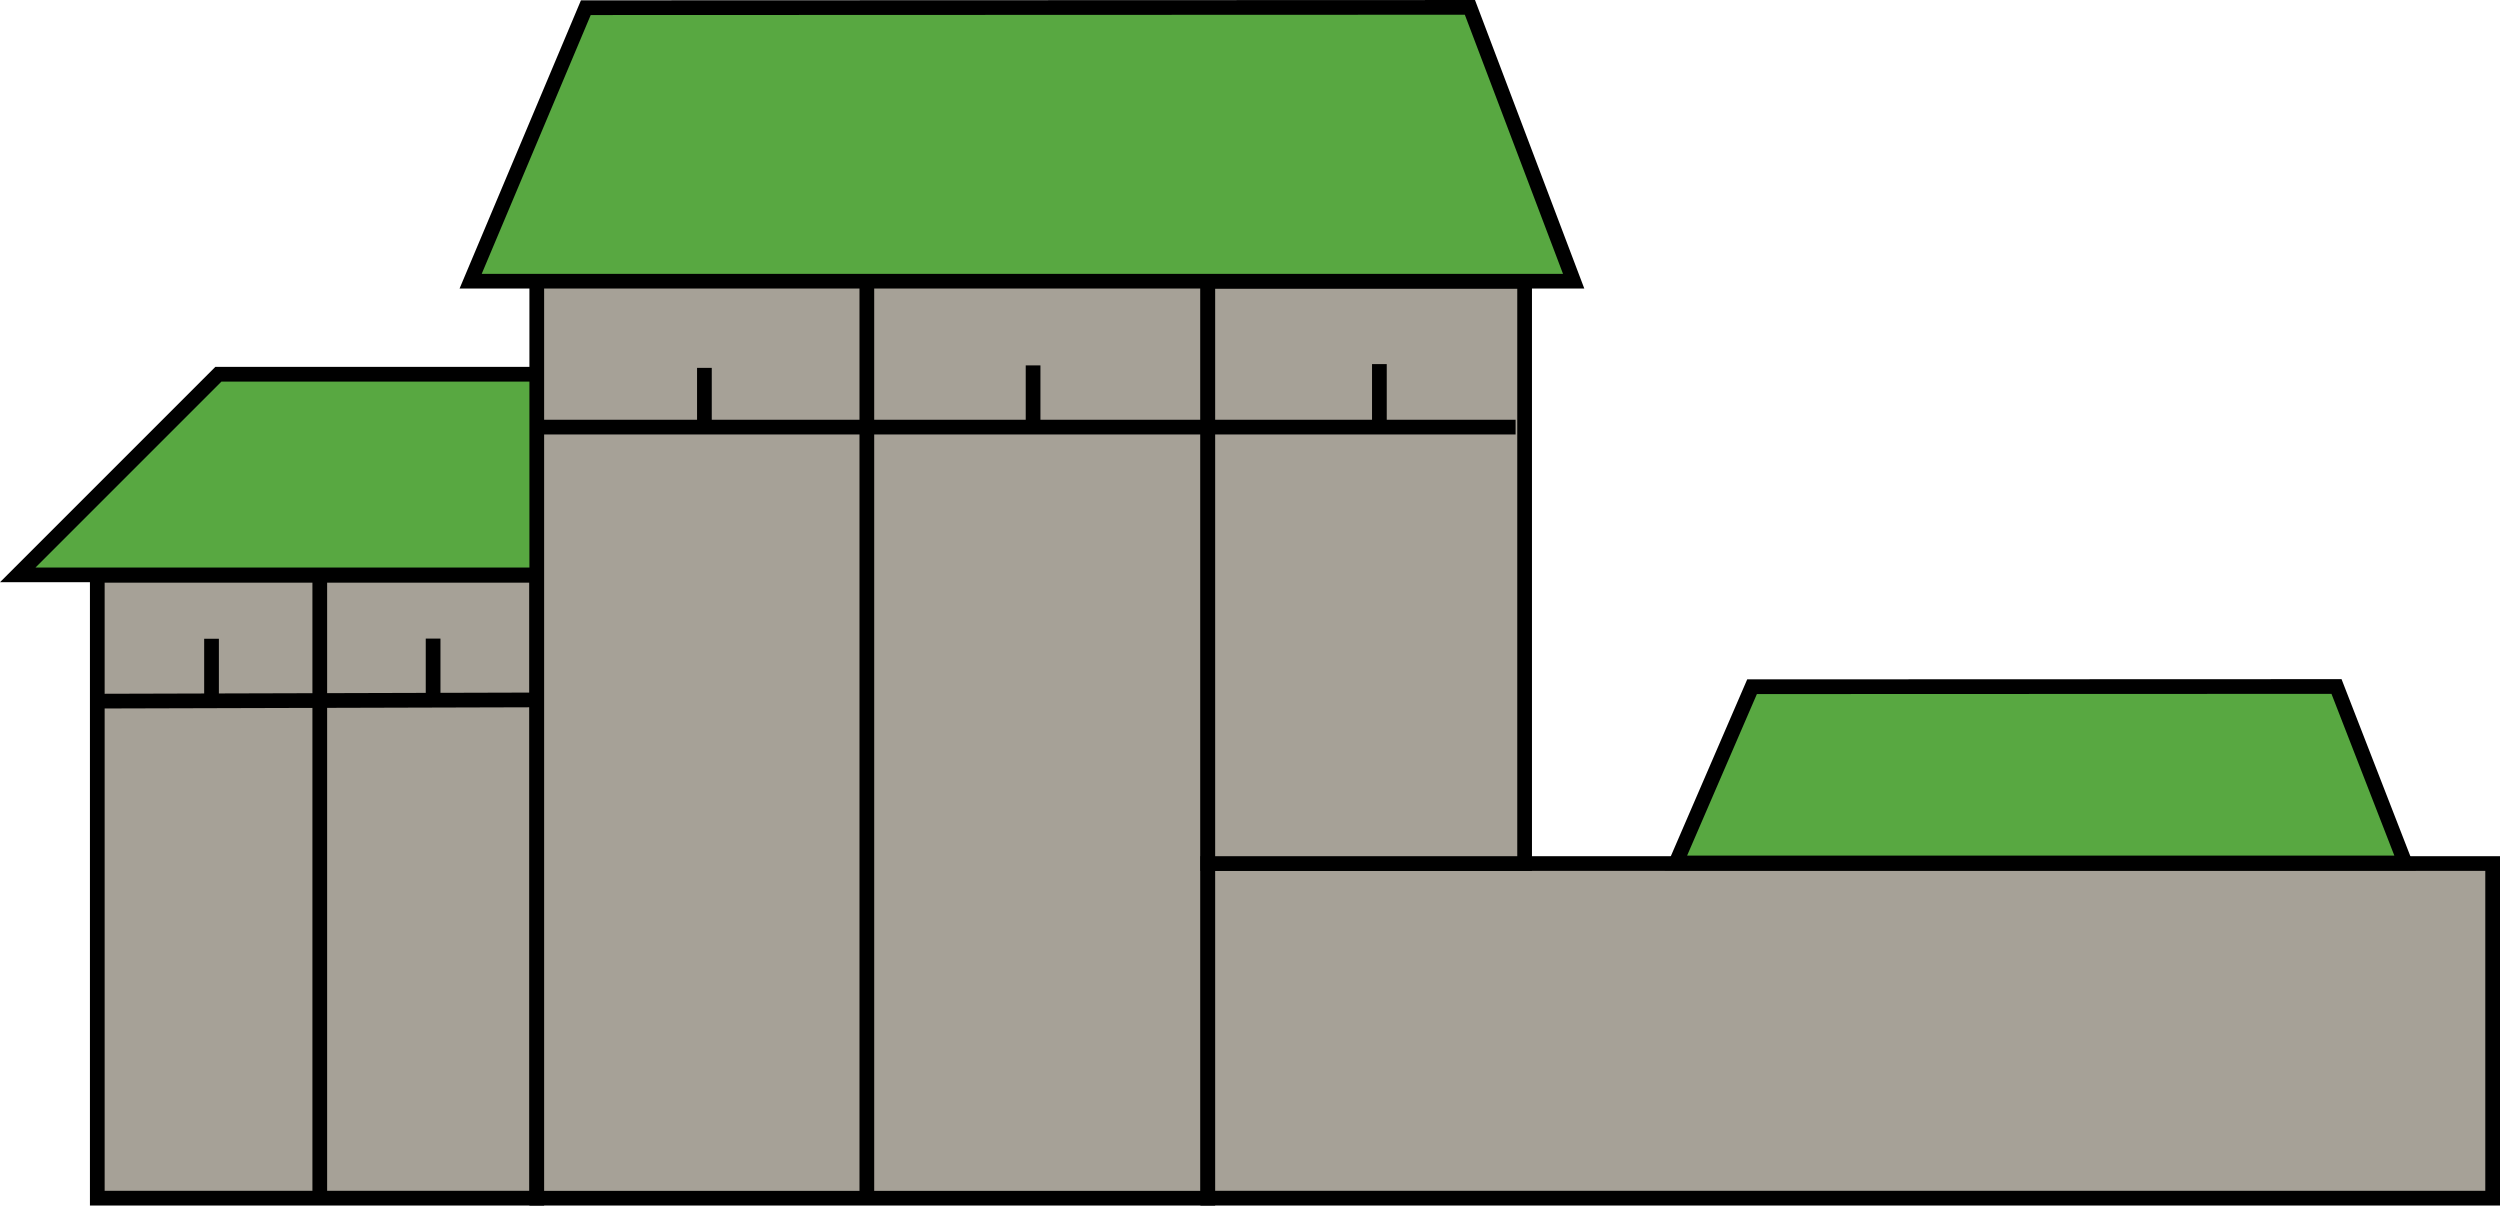
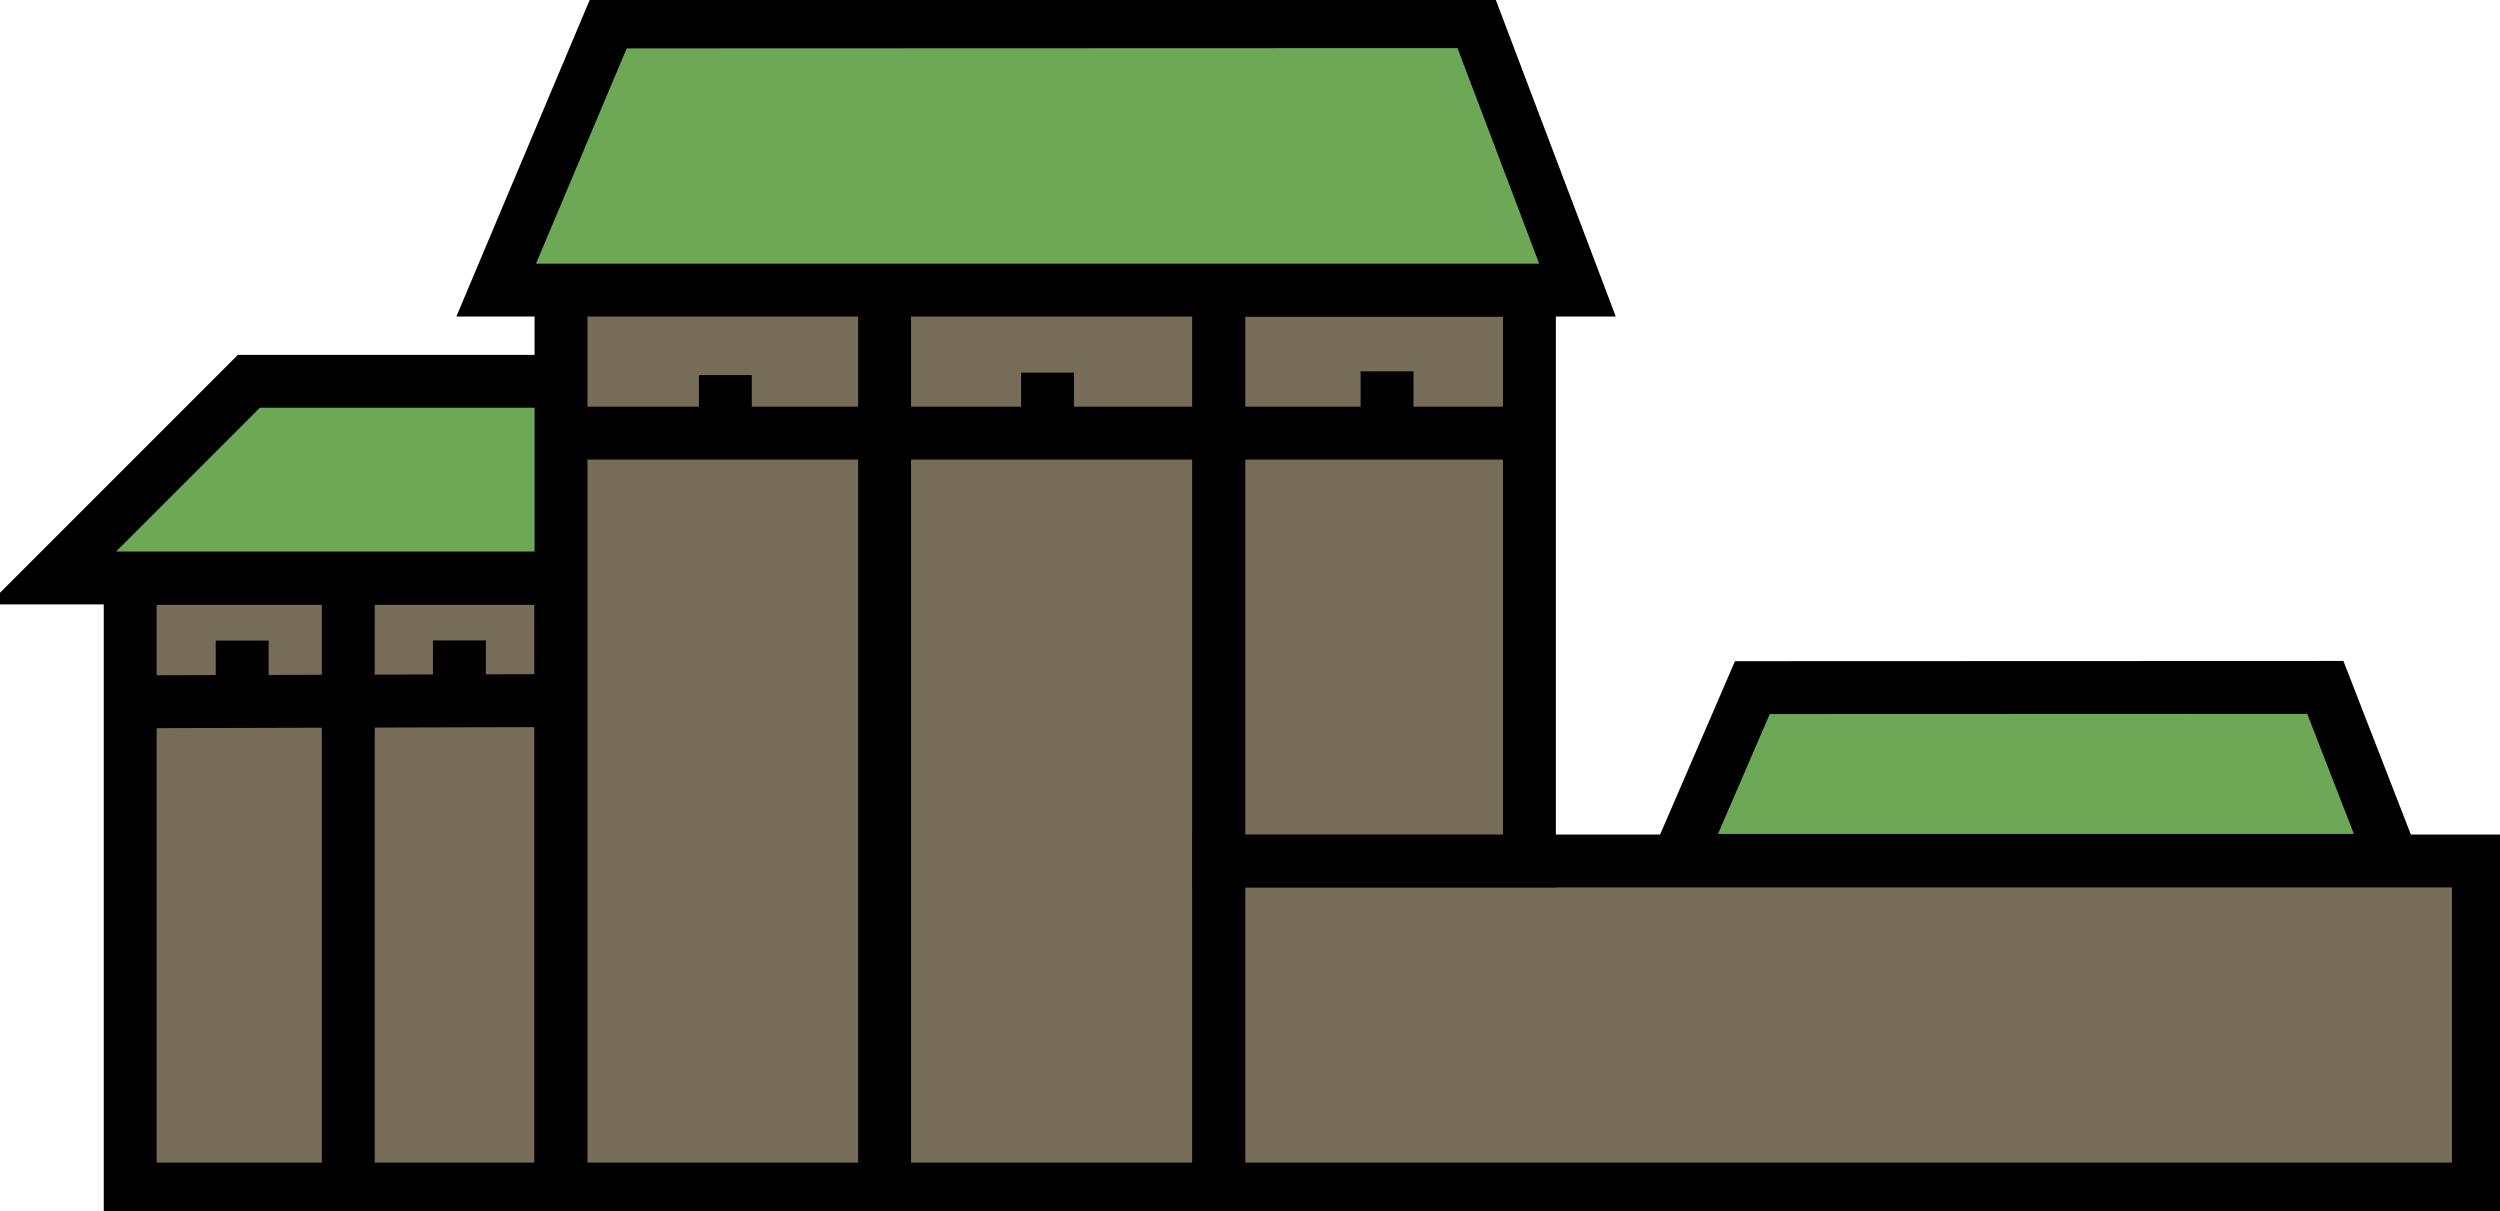
- <svg xmlns="http://www.w3.org/2000/svg" width="101.962mm" height="49.168mm" viewBox="0 0 101.962 49.168" version="1.1" id="svg8">
+ <svg xmlns="http://www.w3.org/2000/svg" width="104.01mm" height="50.368mm" viewBox="0 0 104.01 50.368" version="1.1" id="svg8">
  <defs id="defs2" />
-   <g id="layer1" transform="translate(-58.54096,-103.3054)">
-     <path style="fill:#58a841;fill-opacity:1;stroke:#000000;stroke-width:0.6;stroke-linecap:butt;stroke-linejoin:miter;stroke-miterlimit:4;stroke-dasharray:none;stroke-opacity:1" d="M 80.344,118.568 H 67.448 l -8.183,8.183 h 21.077" id="path2697" />
-     <rect style="fill:#a6a197;fill-opacity:1;stroke:#000000;stroke-width:0.6;stroke-linecap:round;stroke-miterlimit:4;stroke-dasharray:none;stroke-opacity:1" id="rect2625" width="17.924" height="25.403" x="62.509" y="126.77" />
-     <rect style="fill:#a6a197;fill-opacity:1;stroke:#000000;stroke-width:0.6;stroke-linecap:round;stroke-miterlimit:4;stroke-dasharray:none;stroke-opacity:1" id="rect2625-2" width="27.368" height="37.462" x="80.433" y="114.712" />
-     <rect style="fill:#a6a197;fill-opacity:1;stroke:#000000;stroke-width:0.6;stroke-linecap:round;stroke-miterlimit:4;stroke-dasharray:none;stroke-opacity:1" id="rect2625-2-3" width="52.402" height="13.649" x="107.801" y="138.524" />
-     <rect style="fill:#a6a197;fill-opacity:1;stroke:#000000;stroke-width:0.6;stroke-linecap:round;stroke-miterlimit:4;stroke-dasharray:none;stroke-opacity:1" id="rect2625-2-3-7" width="12.921" height="23.751" x="107.801" y="114.773" />
-     <path style="fill:none;stroke:#000000;stroke-width:0.6;stroke-linecap:butt;stroke-linejoin:miter;stroke-miterlimit:4;stroke-dasharray:none;stroke-opacity:1" d="M 93.895,152.146 V 114.702" id="path2689" />
-     <path style="fill:none;stroke:#000000;stroke-width:0.6;stroke-linecap:butt;stroke-linejoin:miter;stroke-miterlimit:4;stroke-dasharray:none;stroke-opacity:1" d="M 71.583,152.101 V 126.554" id="path2691" />
-     <path style="fill:none;stroke:#000000;stroke-width:0.6;stroke-linecap:butt;stroke-linejoin:miter;stroke-miterlimit:4;stroke-dasharray:none;stroke-opacity:1" d="m 62.692,131.901 17.524,-0.049" id="path2693" />
-     <path style="fill:none;stroke:#000000;stroke-width:0.6;stroke-linecap:butt;stroke-linejoin:miter;stroke-miterlimit:4;stroke-dasharray:none;stroke-opacity:1" d="M 80.693,120.725 H 120.354" id="path2695" />
-     <path id="rect2699" style="fill:#58a841;fill-opacity:1;stroke:#000000;stroke-width:0.6;stroke-linecap:round;stroke-miterlimit:4;stroke-dasharray:none;stroke-opacity:1" d="m 82.434,103.619 36.057,-0.013 4.231,11.168 H 77.736 Z" />
-     <path style="fill:none;stroke:#000000;stroke-width:0.6;stroke-linecap:butt;stroke-linejoin:miter;stroke-miterlimit:4;stroke-dasharray:none;stroke-opacity:1" d="m 67.168,129.357 v 2.431" id="path2702" />
-     <path style="fill:none;stroke:#000000;stroke-width:0.6;stroke-linecap:butt;stroke-linejoin:miter;stroke-miterlimit:4;stroke-dasharray:none;stroke-opacity:1" d="m 76.205,129.35 v 2.431" id="path2702-9" />
-     <path style="fill:none;stroke:#000000;stroke-width:0.6;stroke-linecap:butt;stroke-linejoin:miter;stroke-miterlimit:4;stroke-dasharray:none;stroke-opacity:1" d="m 87.27,118.309 v 2.431" id="path2702-2" />
-     <path style="fill:none;stroke:#000000;stroke-width:0.6;stroke-linecap:butt;stroke-linejoin:miter;stroke-miterlimit:4;stroke-dasharray:none;stroke-opacity:1" d="m 100.675,118.208 v 2.431" id="path2702-28" />
-     <path style="fill:none;stroke:#000000;stroke-width:0.6;stroke-linecap:butt;stroke-linejoin:miter;stroke-miterlimit:4;stroke-dasharray:none;stroke-opacity:1" d="m 114.799,118.155 v 2.431" id="path2702-97" />
-     <path id="rect2699-3" style="fill:#58a841;fill-opacity:1;stroke:#000000;stroke-width:0.6;stroke-linecap:round;stroke-miterlimit:4;stroke-dasharray:none;stroke-opacity:1" d="m 129.998,131.313 23.837,-0.009 2.797,7.197 h -29.739 z" />
+   <g id="layer1" transform="translate(-57.09244,-102.7052)">
+     <path style="fill:#6da857;fill-opacity:1;stroke:#000000;stroke-width:2.2;stroke-linecap:butt;stroke-linejoin:miter;stroke-miterlimit:4;stroke-dasharray:none;stroke-opacity:1" d="M 80.344,118.568 H 67.448 l -8.183,8.183 h 21.077" id="path2697" />
+     <rect style="fill:#766c58;fill-opacity:1;stroke:#000000;stroke-width:2.2;stroke-linecap:round;stroke-miterlimit:4;stroke-dasharray:none;stroke-opacity:1" id="rect2625" width="17.924" height="25.403" x="62.509" y="126.77" />
+     <rect style="fill:#766c58;fill-opacity:1;stroke:#000000;stroke-width:2.2;stroke-linecap:round;stroke-miterlimit:4;stroke-dasharray:none;stroke-opacity:1" id="rect2625-2" width="27.368" height="37.462" x="80.433" y="114.712" />
+     <rect style="fill:#766c58;fill-opacity:1;stroke:#000000;stroke-width:2.2;stroke-linecap:round;stroke-miterlimit:4;stroke-dasharray:none;stroke-opacity:1" id="rect2625-2-3" width="52.402" height="13.649" x="107.801" y="138.524" />
+     <rect style="fill:#766c58;fill-opacity:1;stroke:#000000;stroke-width:2.2;stroke-linecap:round;stroke-miterlimit:4;stroke-dasharray:none;stroke-opacity:1" id="rect2625-2-3-7" width="12.921" height="23.751" x="107.801" y="114.773" />
+     <path style="fill:none;stroke:#000000;stroke-width:2.2;stroke-linecap:butt;stroke-linejoin:miter;stroke-miterlimit:4;stroke-dasharray:none;stroke-opacity:1" d="M 93.895,152.146 V 114.702" id="path2689" />
+     <path style="fill:none;stroke:#000000;stroke-width:2.2;stroke-linecap:butt;stroke-linejoin:miter;stroke-miterlimit:4;stroke-dasharray:none;stroke-opacity:1" d="M 71.583,152.101 V 126.554" id="path2691" />
+     <path style="fill:none;stroke:#000000;stroke-width:2.2;stroke-linecap:butt;stroke-linejoin:miter;stroke-miterlimit:4;stroke-dasharray:none;stroke-opacity:1" d="m 62.692,131.901 17.524,-0.049" id="path2693" />
+     <path style="fill:none;stroke:#000000;stroke-width:2.2;stroke-linecap:butt;stroke-linejoin:miter;stroke-miterlimit:4;stroke-dasharray:none;stroke-opacity:1" d="M 80.693,120.725 H 120.354" id="path2695" />
+     <path id="rect2699" style="fill:#6da857;fill-opacity:1;stroke:#000000;stroke-width:2.2;stroke-linecap:round;stroke-miterlimit:4;stroke-dasharray:none;stroke-opacity:1" d="m 82.434,103.619 36.057,-0.013 4.231,11.168 H 77.736 Z" />
+     <path style="fill:none;stroke:#000000;stroke-width:2.2;stroke-linecap:butt;stroke-linejoin:miter;stroke-miterlimit:4;stroke-dasharray:none;stroke-opacity:1" d="m 67.168,129.357 v 2.431" id="path2702" />
+     <path style="fill:none;stroke:#000000;stroke-width:2.2;stroke-linecap:butt;stroke-linejoin:miter;stroke-miterlimit:4;stroke-dasharray:none;stroke-opacity:1" d="m 76.205,129.35 v 2.431" id="path2702-9" />
+     <path style="fill:none;stroke:#000000;stroke-width:2.2;stroke-linecap:butt;stroke-linejoin:miter;stroke-miterlimit:4;stroke-dasharray:none;stroke-opacity:1" d="m 87.27,118.309 v 2.431" id="path2702-2" />
+     <path style="fill:none;stroke:#000000;stroke-width:2.2;stroke-linecap:butt;stroke-linejoin:miter;stroke-miterlimit:4;stroke-dasharray:none;stroke-opacity:1" d="m 100.675,118.208 v 2.431" id="path2702-28" />
+     <path style="fill:none;stroke:#000000;stroke-width:2.2;stroke-linecap:butt;stroke-linejoin:miter;stroke-miterlimit:4;stroke-dasharray:none;stroke-opacity:1" d="m 114.799,118.155 v 2.431" id="path2702-97" />
+     <path id="rect2699-3" style="fill:#6da857;fill-opacity:1;stroke:#000000;stroke-width:2.2;stroke-linecap:round;stroke-miterlimit:4;stroke-dasharray:none;stroke-opacity:1" d="m 129.998,131.313 23.837,-0.009 2.797,7.197 h -29.739 z" />
  </g>
</svg>
